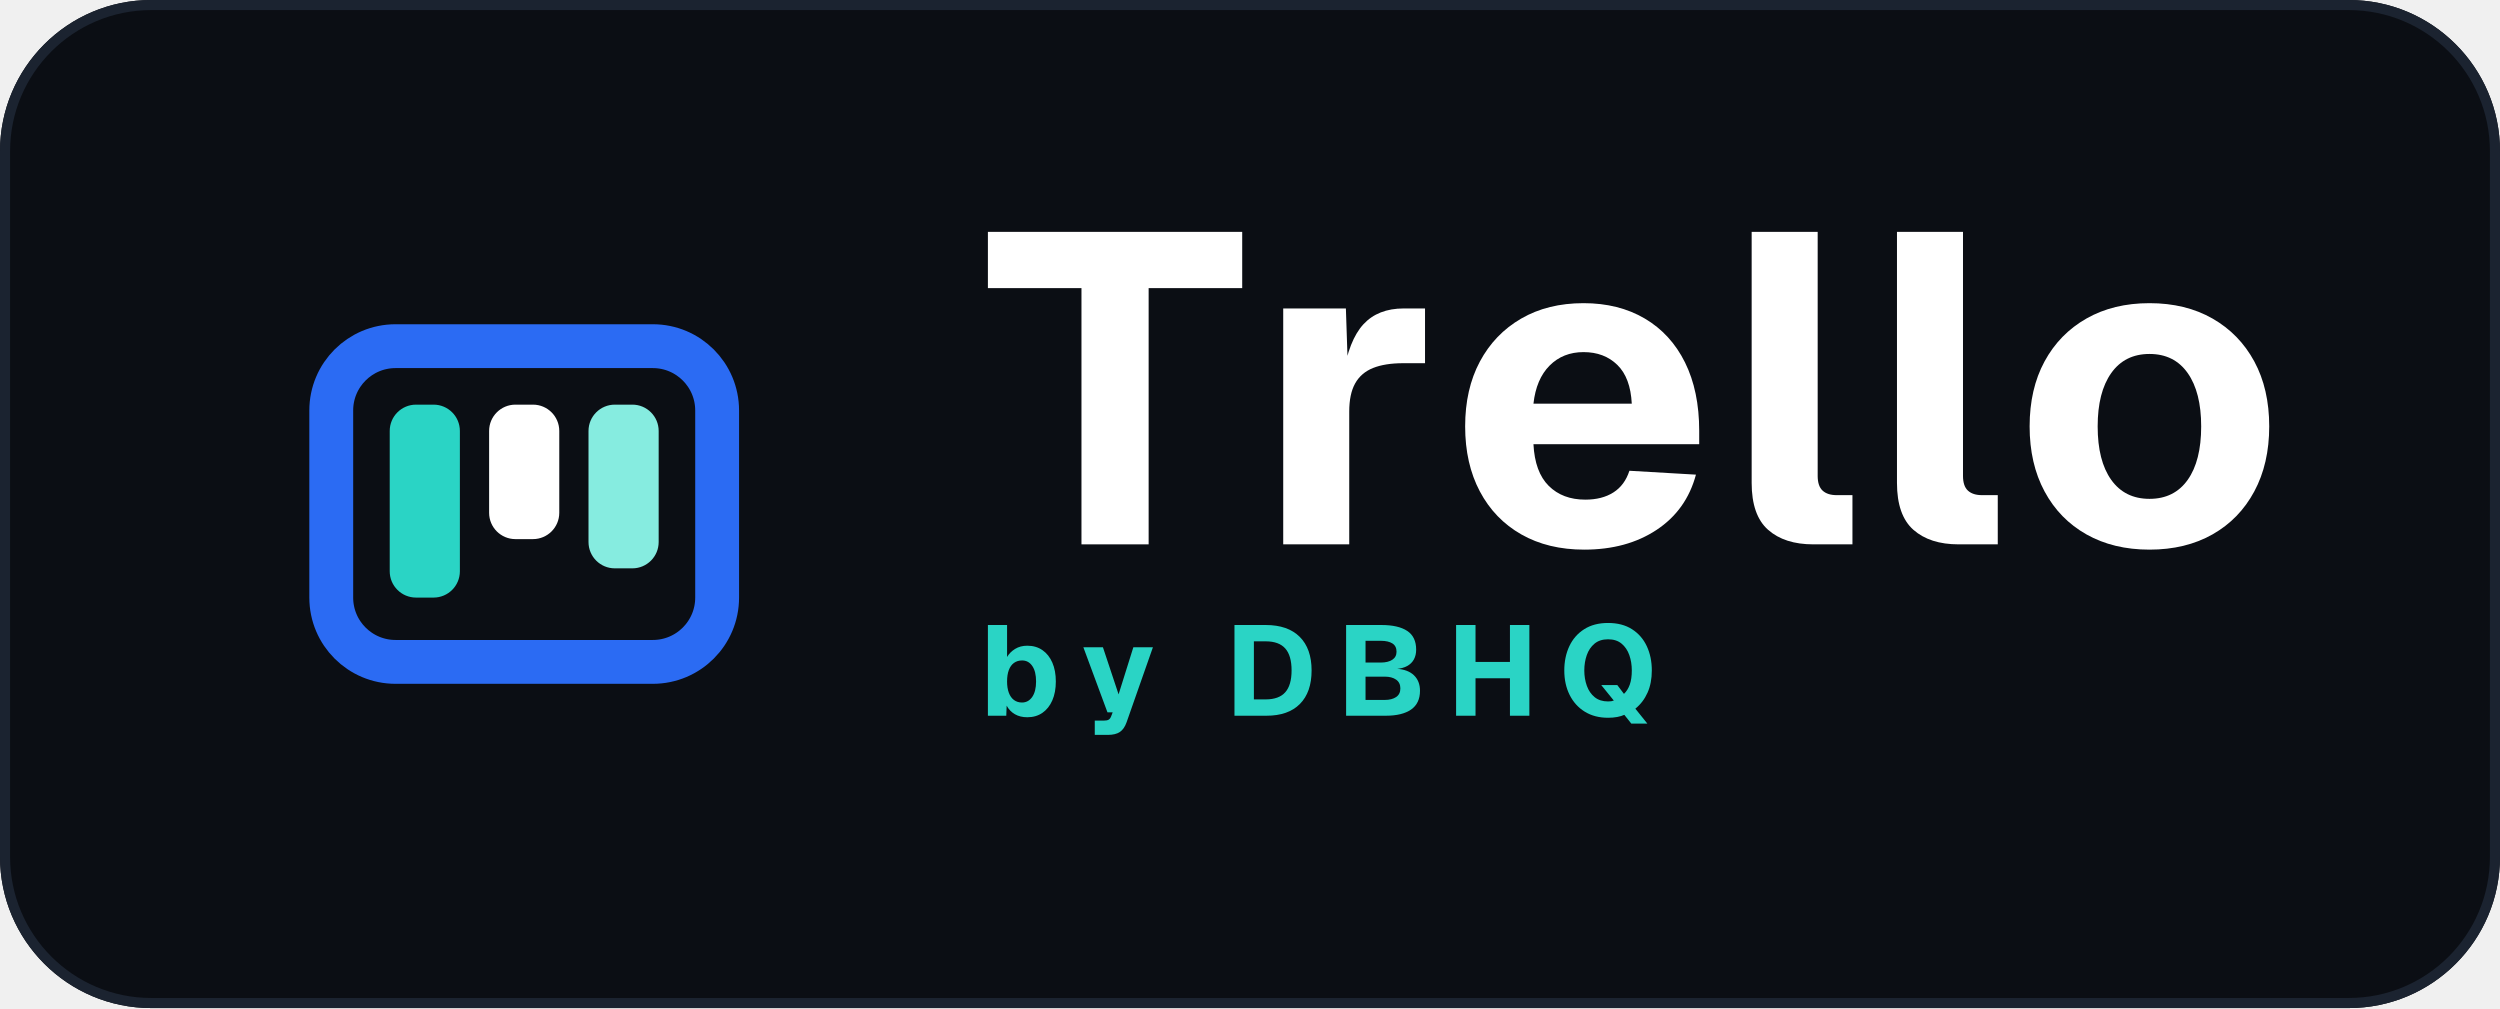
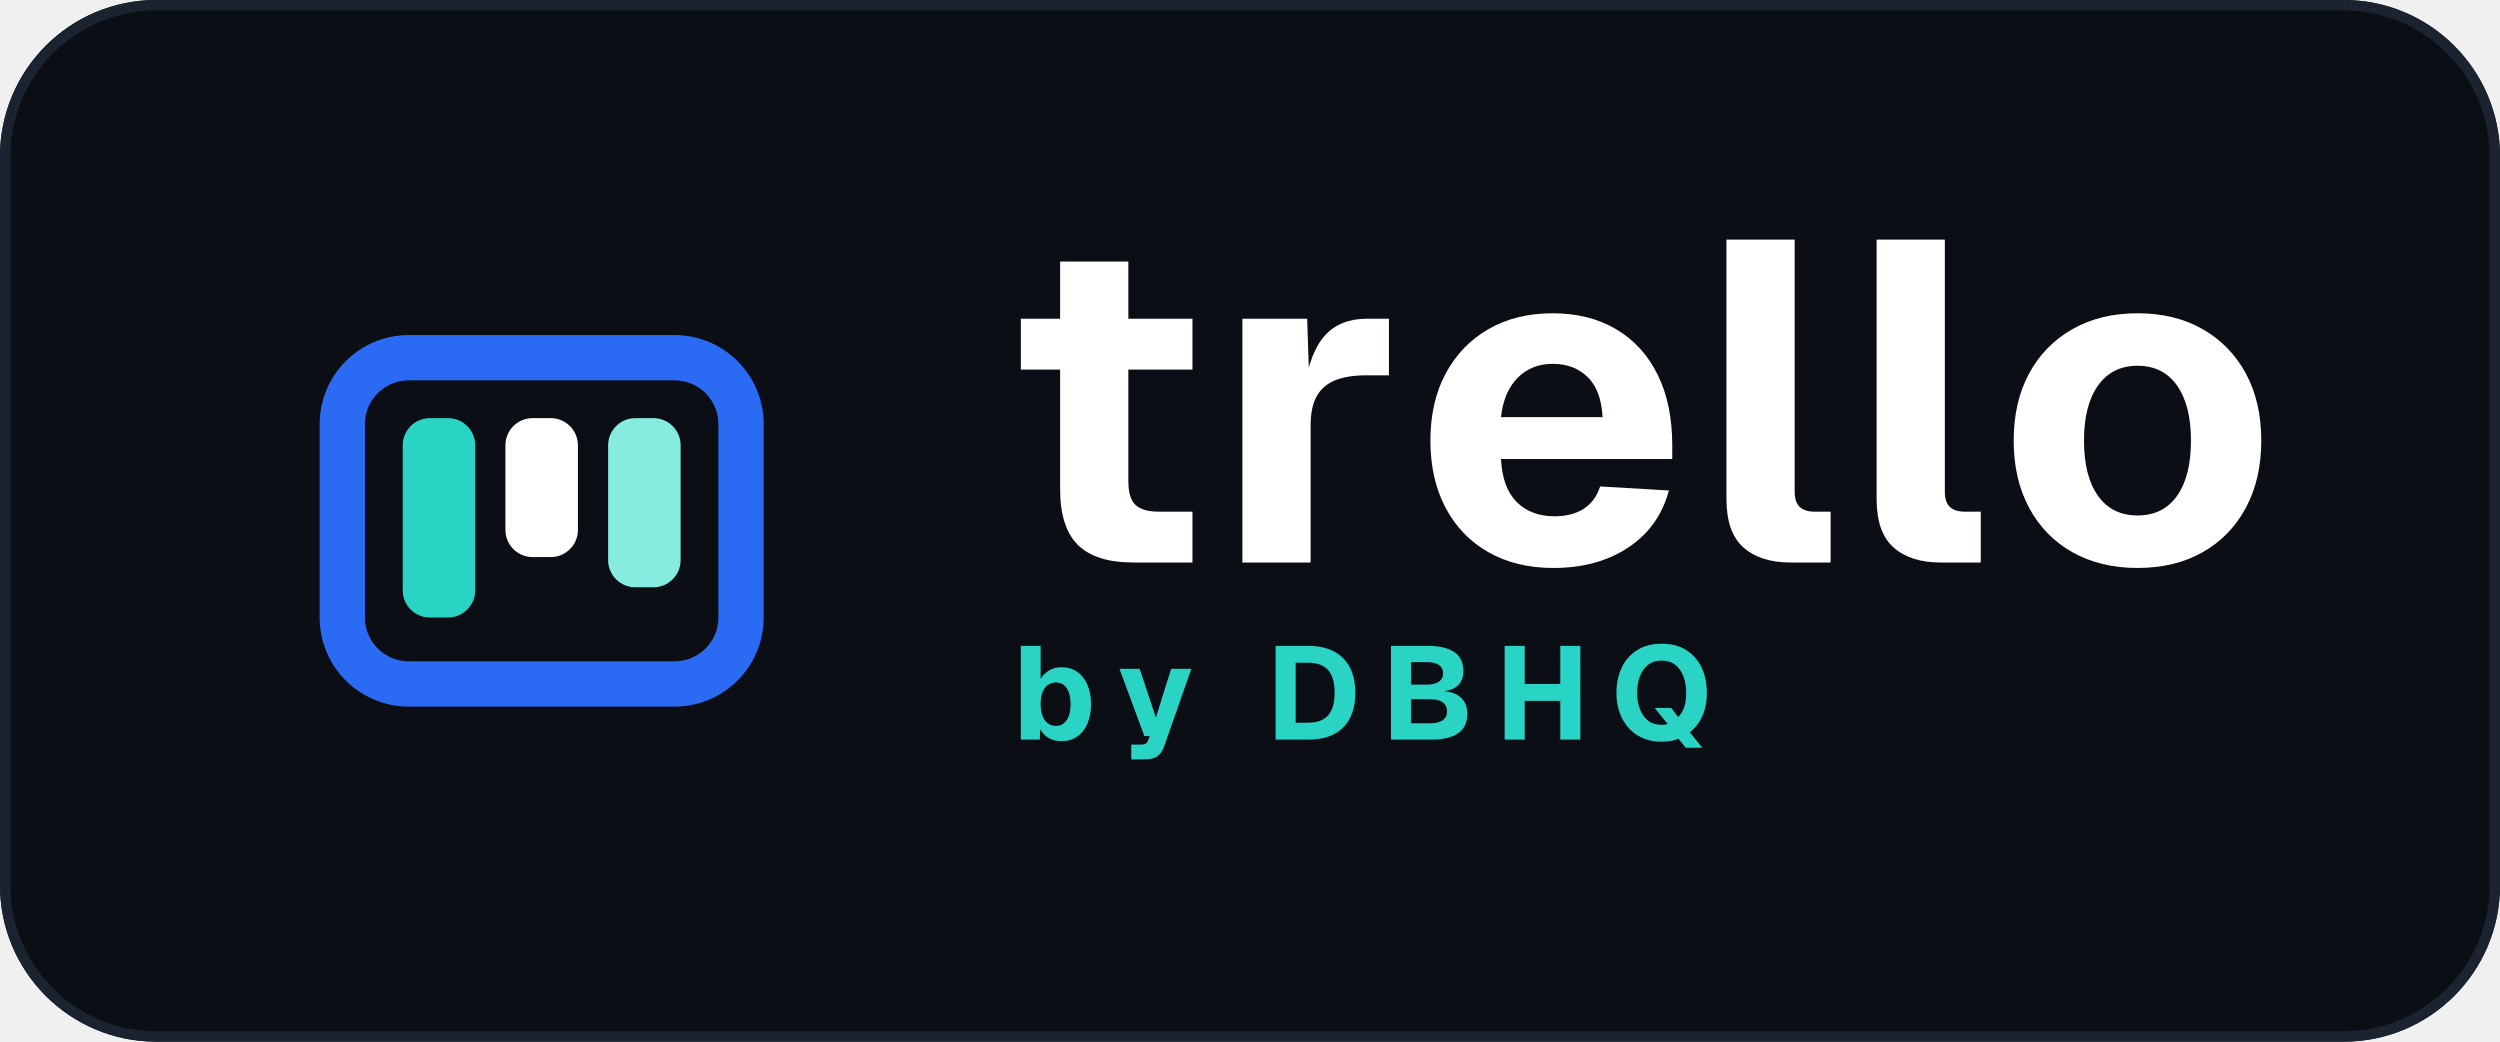
- <svg xmlns="http://www.w3.org/2000/svg" width="496" height="200" viewBox="0 0 496 200">
-   <rect width="496" height="200" rx="30" fill="#0B0E14" />
-   <rect x="1" y="1" width="494" height="198" rx="29" fill="none" stroke="#1B2330" stroke-width="2" />
+ <svg xmlns="http://www.w3.org/2000/svg" width="480" height="200" viewBox="0 0 480 200">
+   <rect width="480" height="200" rx="30" fill="#0B0E14" />
+   <rect x="1" y="1" width="478" height="198" rx="29" fill="none" stroke="#1B2330" stroke-width="2" />
  <g transform="translate(46,42.0) scale(0.58)">
    <rect x="34" y="46" width="132" height="108" rx="22" fill="none" stroke="#2B6BF3" stroke-width="15" />
    <rect x="54" y="66" width="24" height="66" rx="9" fill="#2AD4C5" />
    <rect x="88" y="66" width="24" height="46" rx="9" fill="#FFFFFF" />
    <rect x="122" y="66" width="24" height="56" rx="9" fill="#86ECE0" />
  </g>
  <g transform="translate(196,108)">
-     <g fill="#FFFFFF" transform="translate(-0.943,0) scale(0.08732,-0.08732)">
+     <g fill="#FFFFFF" transform="translate(-3.545,0) scale(0.08732,-0.08732)">
      <g transform="translate(0.00,0)">
-         <path d="M223.4 0V582.202H10.8V710H588.598V582.202H375.998V0Z" />
+         <path d="M288.399 0Q205 0 166 38.7Q127 77.4 127 161.199V661.8H276.998V178.798Q276.998 140.398 293.298 126.098Q309.598 111.798 343.198 111.798H417.998V0ZM40.601 424.201V536H417.998V424.201Z" />
      </g>
-       <g transform="translate(616.18,0)">
+       <g transform="translate(462.18,0)">
        <path d="M65.601 0V536H207.998L213.198 380.401L201.598 382.801Q214.598 464 247.798 500Q280.998 536 339.398 536H387.798V411.602H338.598Q296.798 411.602 269.698 400.701Q242.598 389.801 229.098 365.801Q215.598 341.801 215.598 301.401V0Z" />
      </g>
-       <g transform="translate(1058.35,0)">
+       <g transform="translate(904.35,0)">
        <path d="M307.399 -12Q225.199 -12 164.4 22.6Q103.6 57.2 70.2 120.3Q36.8 183.4 36.8 268Q36.8 352.6 70.2 415.2Q103.6 477.8 164 512.9Q224.399 548 305.799 548Q385.599 548 444.898 513.1Q504.198 478.2 536.398 413.2Q568.598 348.2 568.598 258V227.6H191.998Q195.198 164.2 226.698 132.899Q258.198 101.599 309.799 101.599Q348 101.599 373.7 117.999Q399.4 134.399 410 167.2L561.198 158.4Q539.598 77.8 471.798 32.9Q403.999 -12 307.399 -12ZM191.998 319.6H415.4Q412.4 378.6 382.6 407.701Q352.8 436.801 305.799 436.801Q259.198 436.801 228.698 406.201Q198.198 375.6 191.998 319.6Z" />
      </g>
-       <g transform="translate(1680.53,0)">
+       <g transform="translate(1526.53,0)">
        <path d="M205.599 0Q140.4 0 103 33Q65.601 65.999 65.601 139.598V710H215.598V155.598Q215.598 132.398 226.798 122.098Q237.998 111.798 258.797 111.798H294.598V0Z" />
      </g>
-       <g transform="translate(2010.71,0)">
+       <g transform="translate(1856.71,0)">
        <path d="M205.599 0Q140.4 0 103 33Q65.601 65.999 65.601 139.598V710H215.598V155.598Q215.598 132.398 226.798 122.098Q237.998 111.798 258.797 111.798H294.598V0Z" />
      </g>
-       <g transform="translate(2340.89,0)">
+       <g transform="translate(2186.89,0)">
        <path d="M309.199 -12Q227.199 -12 165.9 22.6Q104.6 57.2 70.7 120.3Q36.8 183.4 36.8 268Q36.8 353 70.7 415.6Q104.6 478.2 165.9 513.1Q227.199 548 309.199 548Q391.199 548 452.298 513.1Q513.398 478.2 547.298 415.6Q581.198 353 581.198 268Q581.198 183.4 547.298 120.3Q513.398 57.2 452.298 22.6Q391.199 -12 309.199 -12ZM309.199 103.399Q365.4 103.399 396 146.599Q426.601 189.799 426.601 268Q426.601 345.6 396 389.101Q365.4 432.601 309.199 432.601Q252.998 432.601 222.198 389.101Q191.398 345.6 191.398 268Q191.398 189.799 222.198 146.599Q252.998 103.399 309.199 103.399Z" />
      </g>
    </g>
  </g>
  <g transform="translate(196,142)">
    <g fill="#2AD4C5" transform="translate(-1.663,0) scale(0.02535,-0.02535)">
      <g transform="translate(0.00,0)">
        <path d="M373.998 -12Q317.798 -12 276.598 11.9Q235.398 35.8 212.398 78.8L209.398 0H65.601V710H215.598V459.6Q237.398 497.4 278.198 522.7Q318.998 548 373.998 548Q442.198 548 492.298 513.4Q542.398 478.8 569.798 415.9Q597.198 353 597.198 268Q597.198 183 569.798 120.1Q542.398 57.2 492.298 22.6Q442.198 -12 373.998 -12ZM332.399 103.399Q382 103.399 412.3 146.799Q442.601 190.199 442.601 268Q442.601 346.2 412.9 389.401Q383.2 432.601 333.199 432.601Q296.199 432.601 269.599 413.301Q242.998 394.001 229.298 357.201Q215.598 320.4 215.598 268Q215.598 217 229.298 179.999Q242.998 142.999 269.399 123.199Q295.799 103.399 332.399 103.399Z" />
      </g>
      <g transform="translate(791.78,0)">
        <path d="M110.2 -150V-38.202H181.399Q206.999 -38.202 219.299 -30.602Q231.599 -23.001 238.599 -4.001L250.4 26.799H209.4L20.8 536H173.998L296.599 167.197L412.2 536H565.398L359.398 -50.801Q340.798 -104 306.898 -127Q272.998 -150 212.198 -150Z" />
      </g>
      <g transform="translate(1535.56,0)">
        <path d="" />
      </g>
      <g transform="translate(1921.33,0)">
        <path d="M74.001 0V710H318.6Q491.599 710 584.599 617.5Q677.599 525 677.599 354Q677.599 184 586.099 92.0Q494.599 0 324.6 0ZM225.998 127.798H318.6Q422.001 127.798 471.501 183.599Q521.002 239.399 521.002 354.6Q521.002 470.601 471.501 526.401Q422.001 582.202 318.6 582.202H225.998Z" />
      </g>
      <g transform="translate(2795.11,0)">
        <path d="M74.001 0V710H350.399Q482.399 710 552.299 663.7Q622.199 617.4 622.199 517.2Q622.199 473 604.299 440.4Q586.398 407.8 551.798 388.9Q517.198 370 467.998 366.4L467.598 367.6Q557.398 362.2 604.798 316.7Q652.199 271.2 652.199 195.6Q652.199 96.8 582.599 48.4Q512.999 0 384.4 0ZM225.998 123.598H376.6Q431.601 123.598 465.101 146.099Q498.601 168.599 498.601 213.799Q498.601 259 465.401 282.4Q432.201 305.801 376.6 305.801H225.998ZM225.998 416.199H345.6Q402 416.199 435.301 437.9Q468.601 459.6 468.601 501.201Q468.601 545.201 436.201 565.801Q403.801 586.402 345.6 586.402H225.998Z" />
      </g>
      <g transform="translate(3655.89,0)">
        <path d="M74.001 0V710H225.998V373.4L158.599 421.199H562.801L495.402 373.4V710H647.399V0H495.402V340.6L562.801 293.401H158.599L225.998 340.6V0Z" />
      </g>
      <g transform="translate(4534.67,0)">
        <path d="M566.599 -61.8 511.799 7Q488.999 -3.6 456.399 -9.8Q423.799 -16 384.599 -16Q279.599 -16 202.7 31.4Q125.8 78.8 83.9 162.5Q42 246.2 42 354Q42 459.8 81.3 543.8Q120.6 627.8 197.4 676.9Q274.2 726 384.599 726Q495.799 726 572.299 676.9Q648.799 627.8 687.898 543.8Q726.998 459.8 726.998 354Q726.998 255.4 693.498 180.3Q659.998 105.199 598.198 55.199L692.198 -61.8ZM384.599 111.798Q398.2 111.798 409.2 113.398Q420.2 114.998 429.6 118.598L331.4 239.799H456.999L509 170.997Q538.8 199.198 554.601 243.699Q570.401 288.199 570.401 354Q570.401 419.201 550.901 474.601Q531.401 530.001 490.4 564.102Q449.4 598.202 384.599 598.202Q319.799 598.202 278.698 564.102Q237.598 530.001 218.098 474.601Q198.597 419.201 198.597 354Q198.597 289.799 218.398 234.399Q238.198 178.999 279.498 145.398Q320.799 111.798 384.599 111.798Z" />
      </g>
    </g>
  </g>
</svg>
